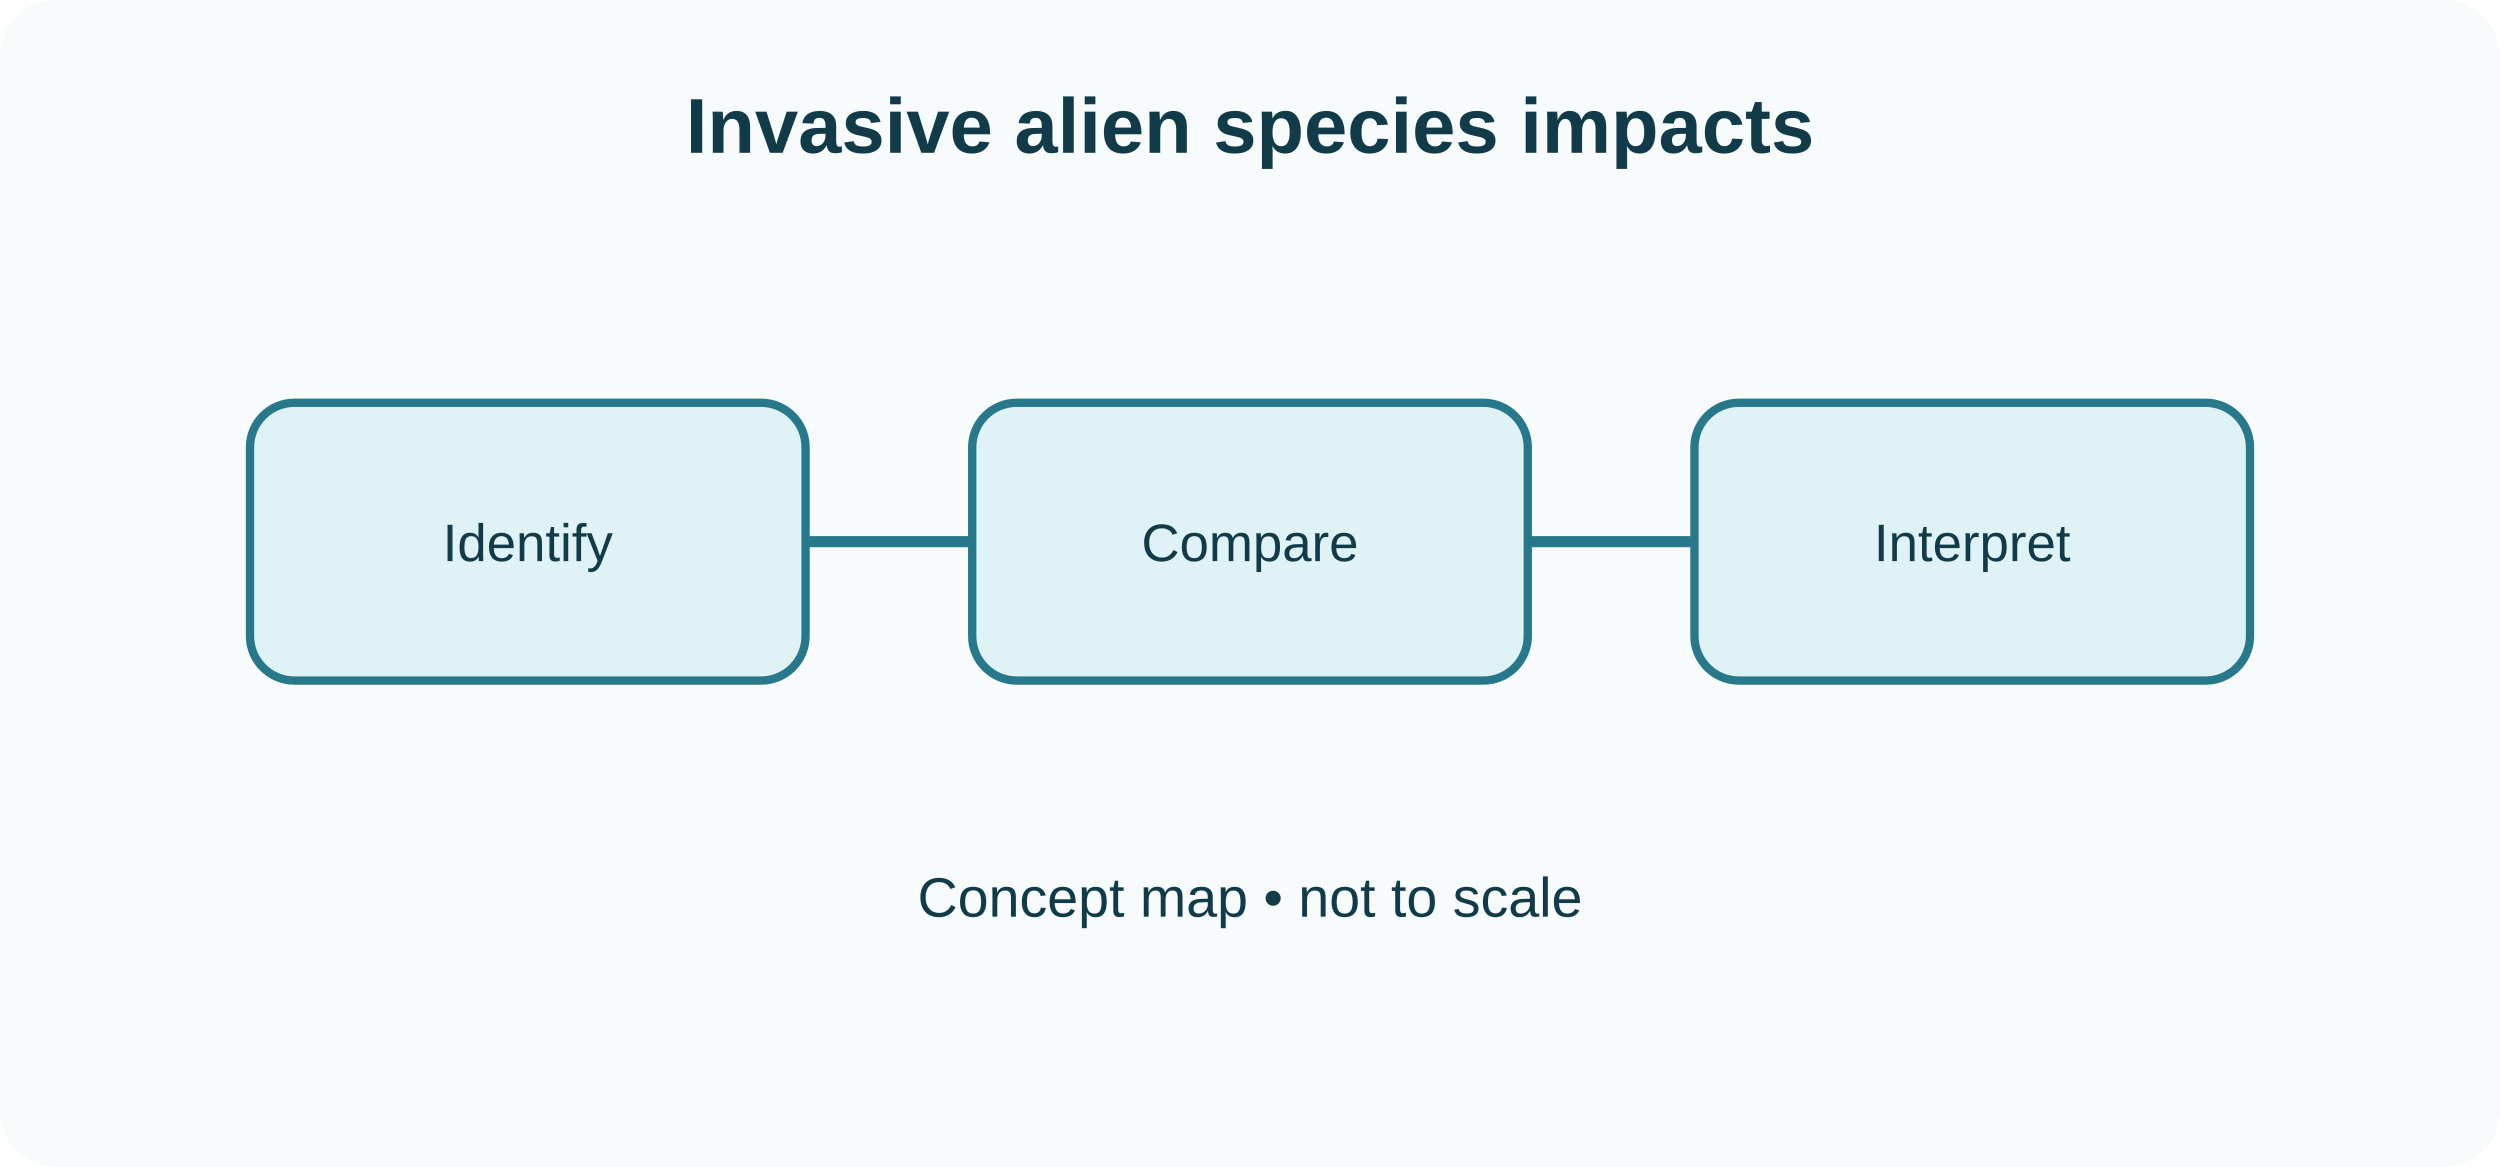
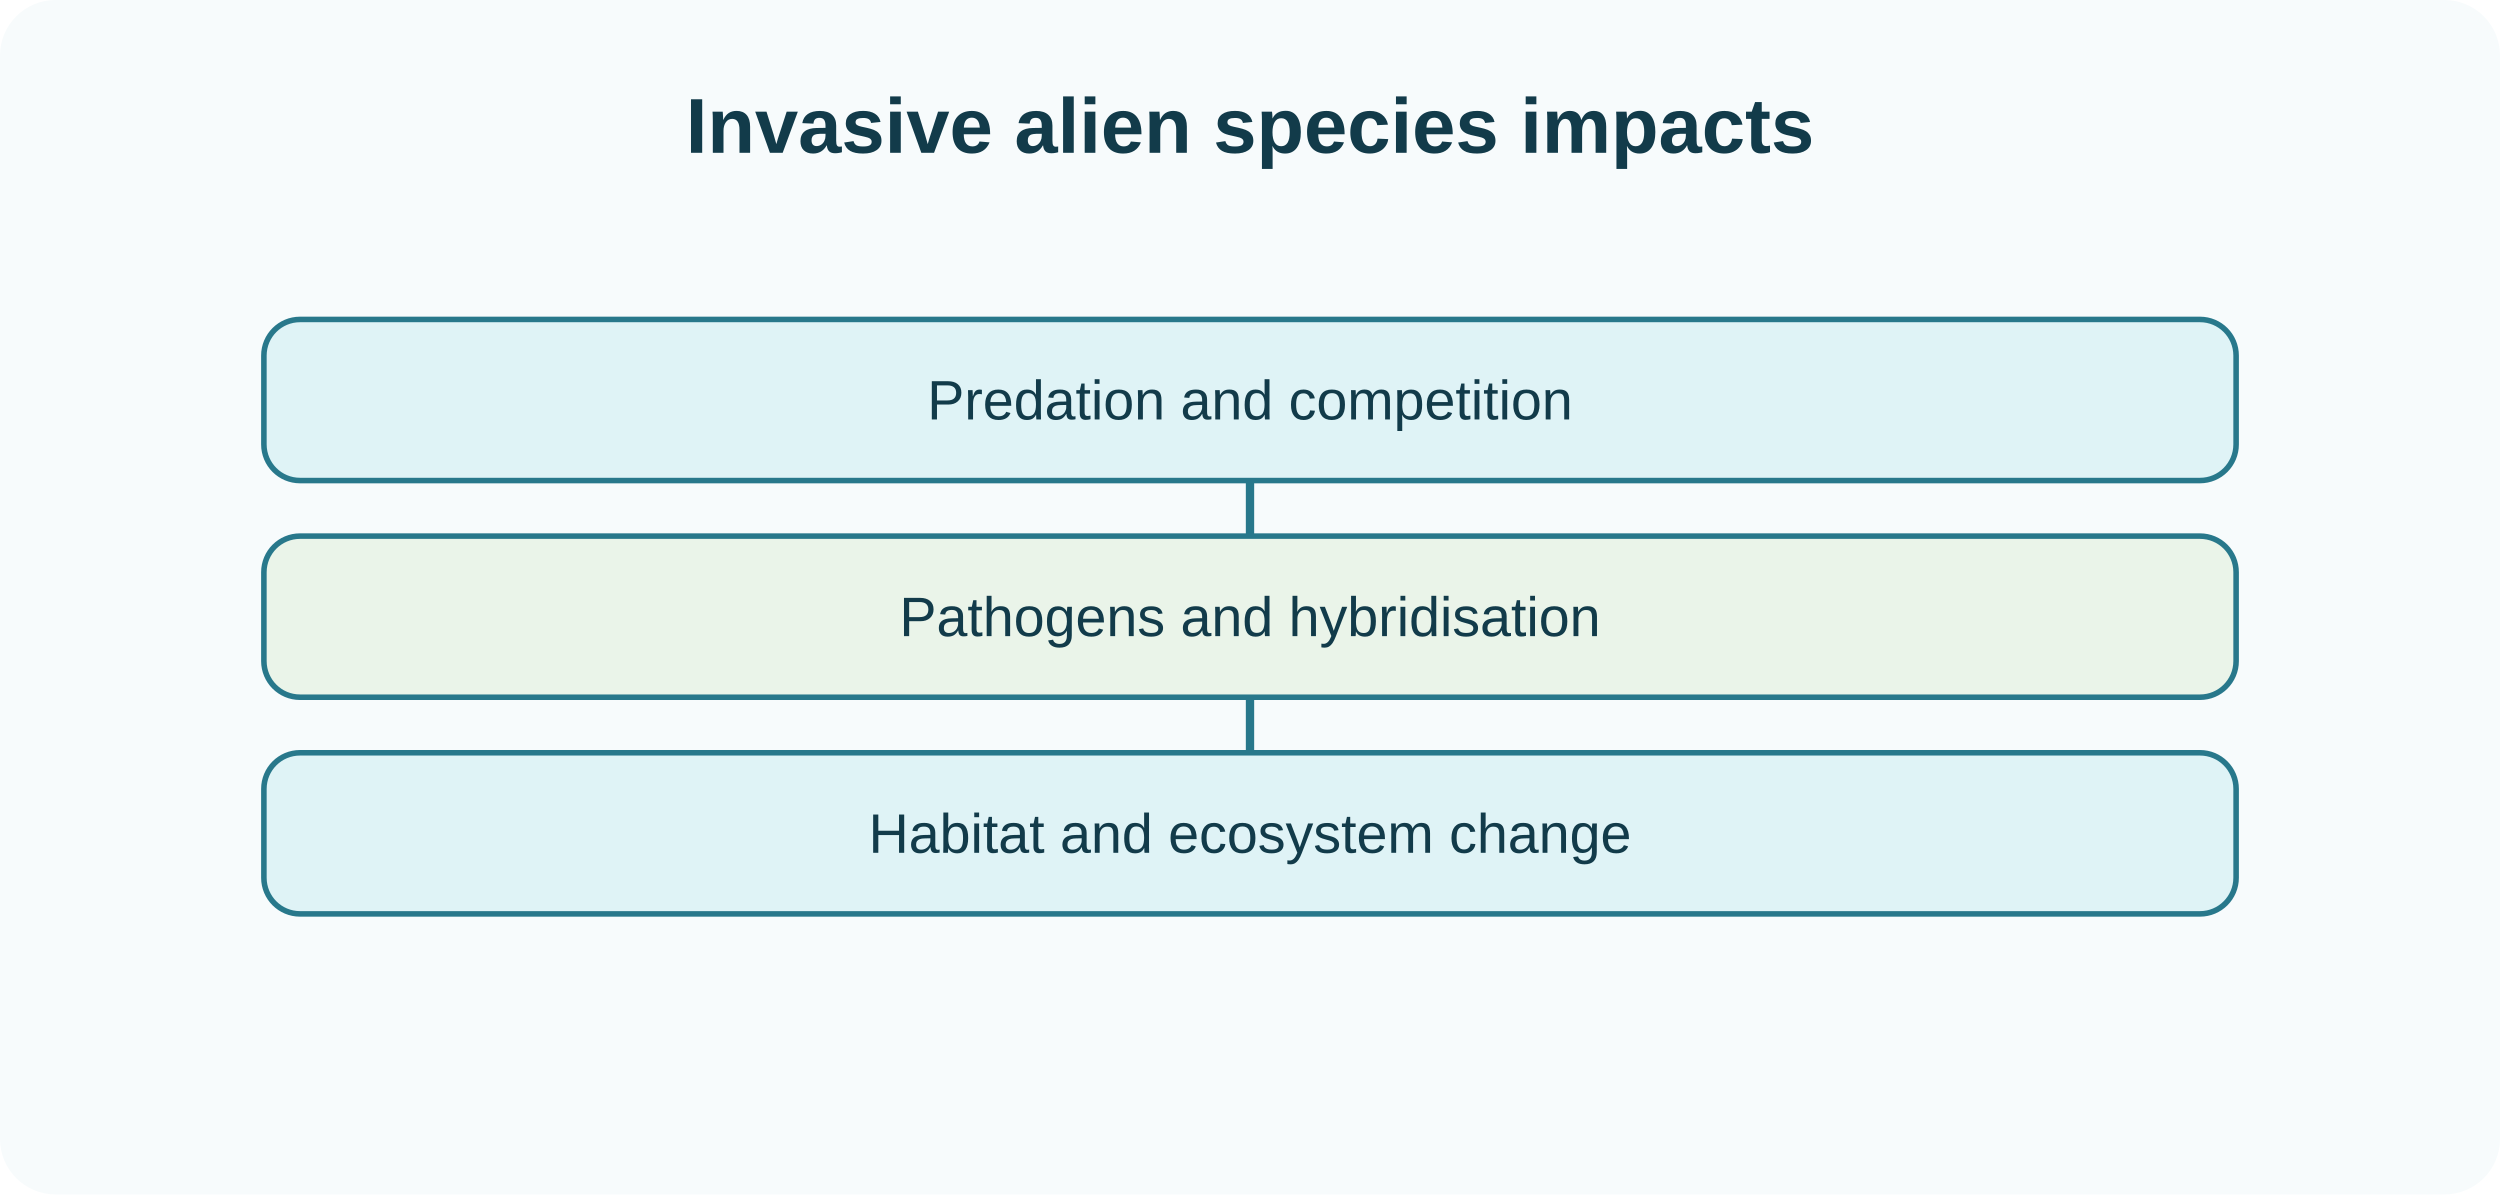
- <svg xmlns="http://www.w3.org/2000/svg" viewBox="0 0 900 420" role="img" aria-labelledby="title desc">
-   <rect width="900" height="420" rx="20" fill="#f7fbfc" />
-   <text x="450" y="55" text-anchor="middle" font-family="Arial" font-size="28" font-weight="bold" fill="#123b4a">Invasive alien species impacts</text>
-   <rect x="90" y="145" width="200" height="100" rx="16" fill="#dff3f6" stroke="#28788b" stroke-width="3" />
-   <text x="190" y="202" text-anchor="middle" font-family="Arial" font-size="19" fill="#123b4a">Identify</text>
-   <rect x="350" y="145" width="200" height="100" rx="16" fill="#dff3f6" stroke="#28788b" stroke-width="3" />
-   <text x="450" y="202" text-anchor="middle" font-family="Arial" font-size="19" fill="#123b4a">Compare</text>
-   <rect x="610" y="145" width="200" height="100" rx="16" fill="#dff3f6" stroke="#28788b" stroke-width="3" />
-   <text x="710" y="202" text-anchor="middle" font-family="Arial" font-size="19" fill="#123b4a">Interpret</text>
-   <path d="M290 195 H350 M550 195 H610" stroke="#28788b" stroke-width="4" />
-   <text x="450" y="330" text-anchor="middle" font-family="Arial" font-size="20" fill="#123b4a">Concept map • not to scale</text>
+ <svg xmlns="http://www.w3.org/2000/svg" viewBox="0 0 900 430" role="img" aria-labelledby="title desc">
+   <rect width="900" height="430" rx="20" fill="#f7fbfc" />
+   <text x="450" y="55" text-anchor="middle" font-family="Arial,sans-serif" font-size="28" font-weight="700" fill="#123b4a">Invasive alien species impacts</text>
+   <rect x="95" y="115" width="710" height="58" rx="13" fill="#dff3f6" stroke="#28788b" stroke-width="2" />
+   <text x="450" y="151" text-anchor="middle" font-family="Arial,sans-serif" font-size="20" fill="#123b4a">Predation and competition</text>
+   <path d="M450 173 v20" stroke="#28788b" stroke-width="3" />
+   <rect x="95" y="193" width="710" height="58" rx="13" fill="#eaf4e9" stroke="#28788b" stroke-width="2" />
+   <text x="450" y="229" text-anchor="middle" font-family="Arial,sans-serif" font-size="20" fill="#123b4a">Pathogens and hybridisation</text>
+   <path d="M450 251 v20" stroke="#28788b" stroke-width="3" />
+   <rect x="95" y="271" width="710" height="58" rx="13" fill="#dff3f6" stroke="#28788b" stroke-width="2" />
+   <text x="450" y="307" text-anchor="middle" font-family="Arial,sans-serif" font-size="20" fill="#123b4a">Habitat and ecosystem change</text>
</svg>
